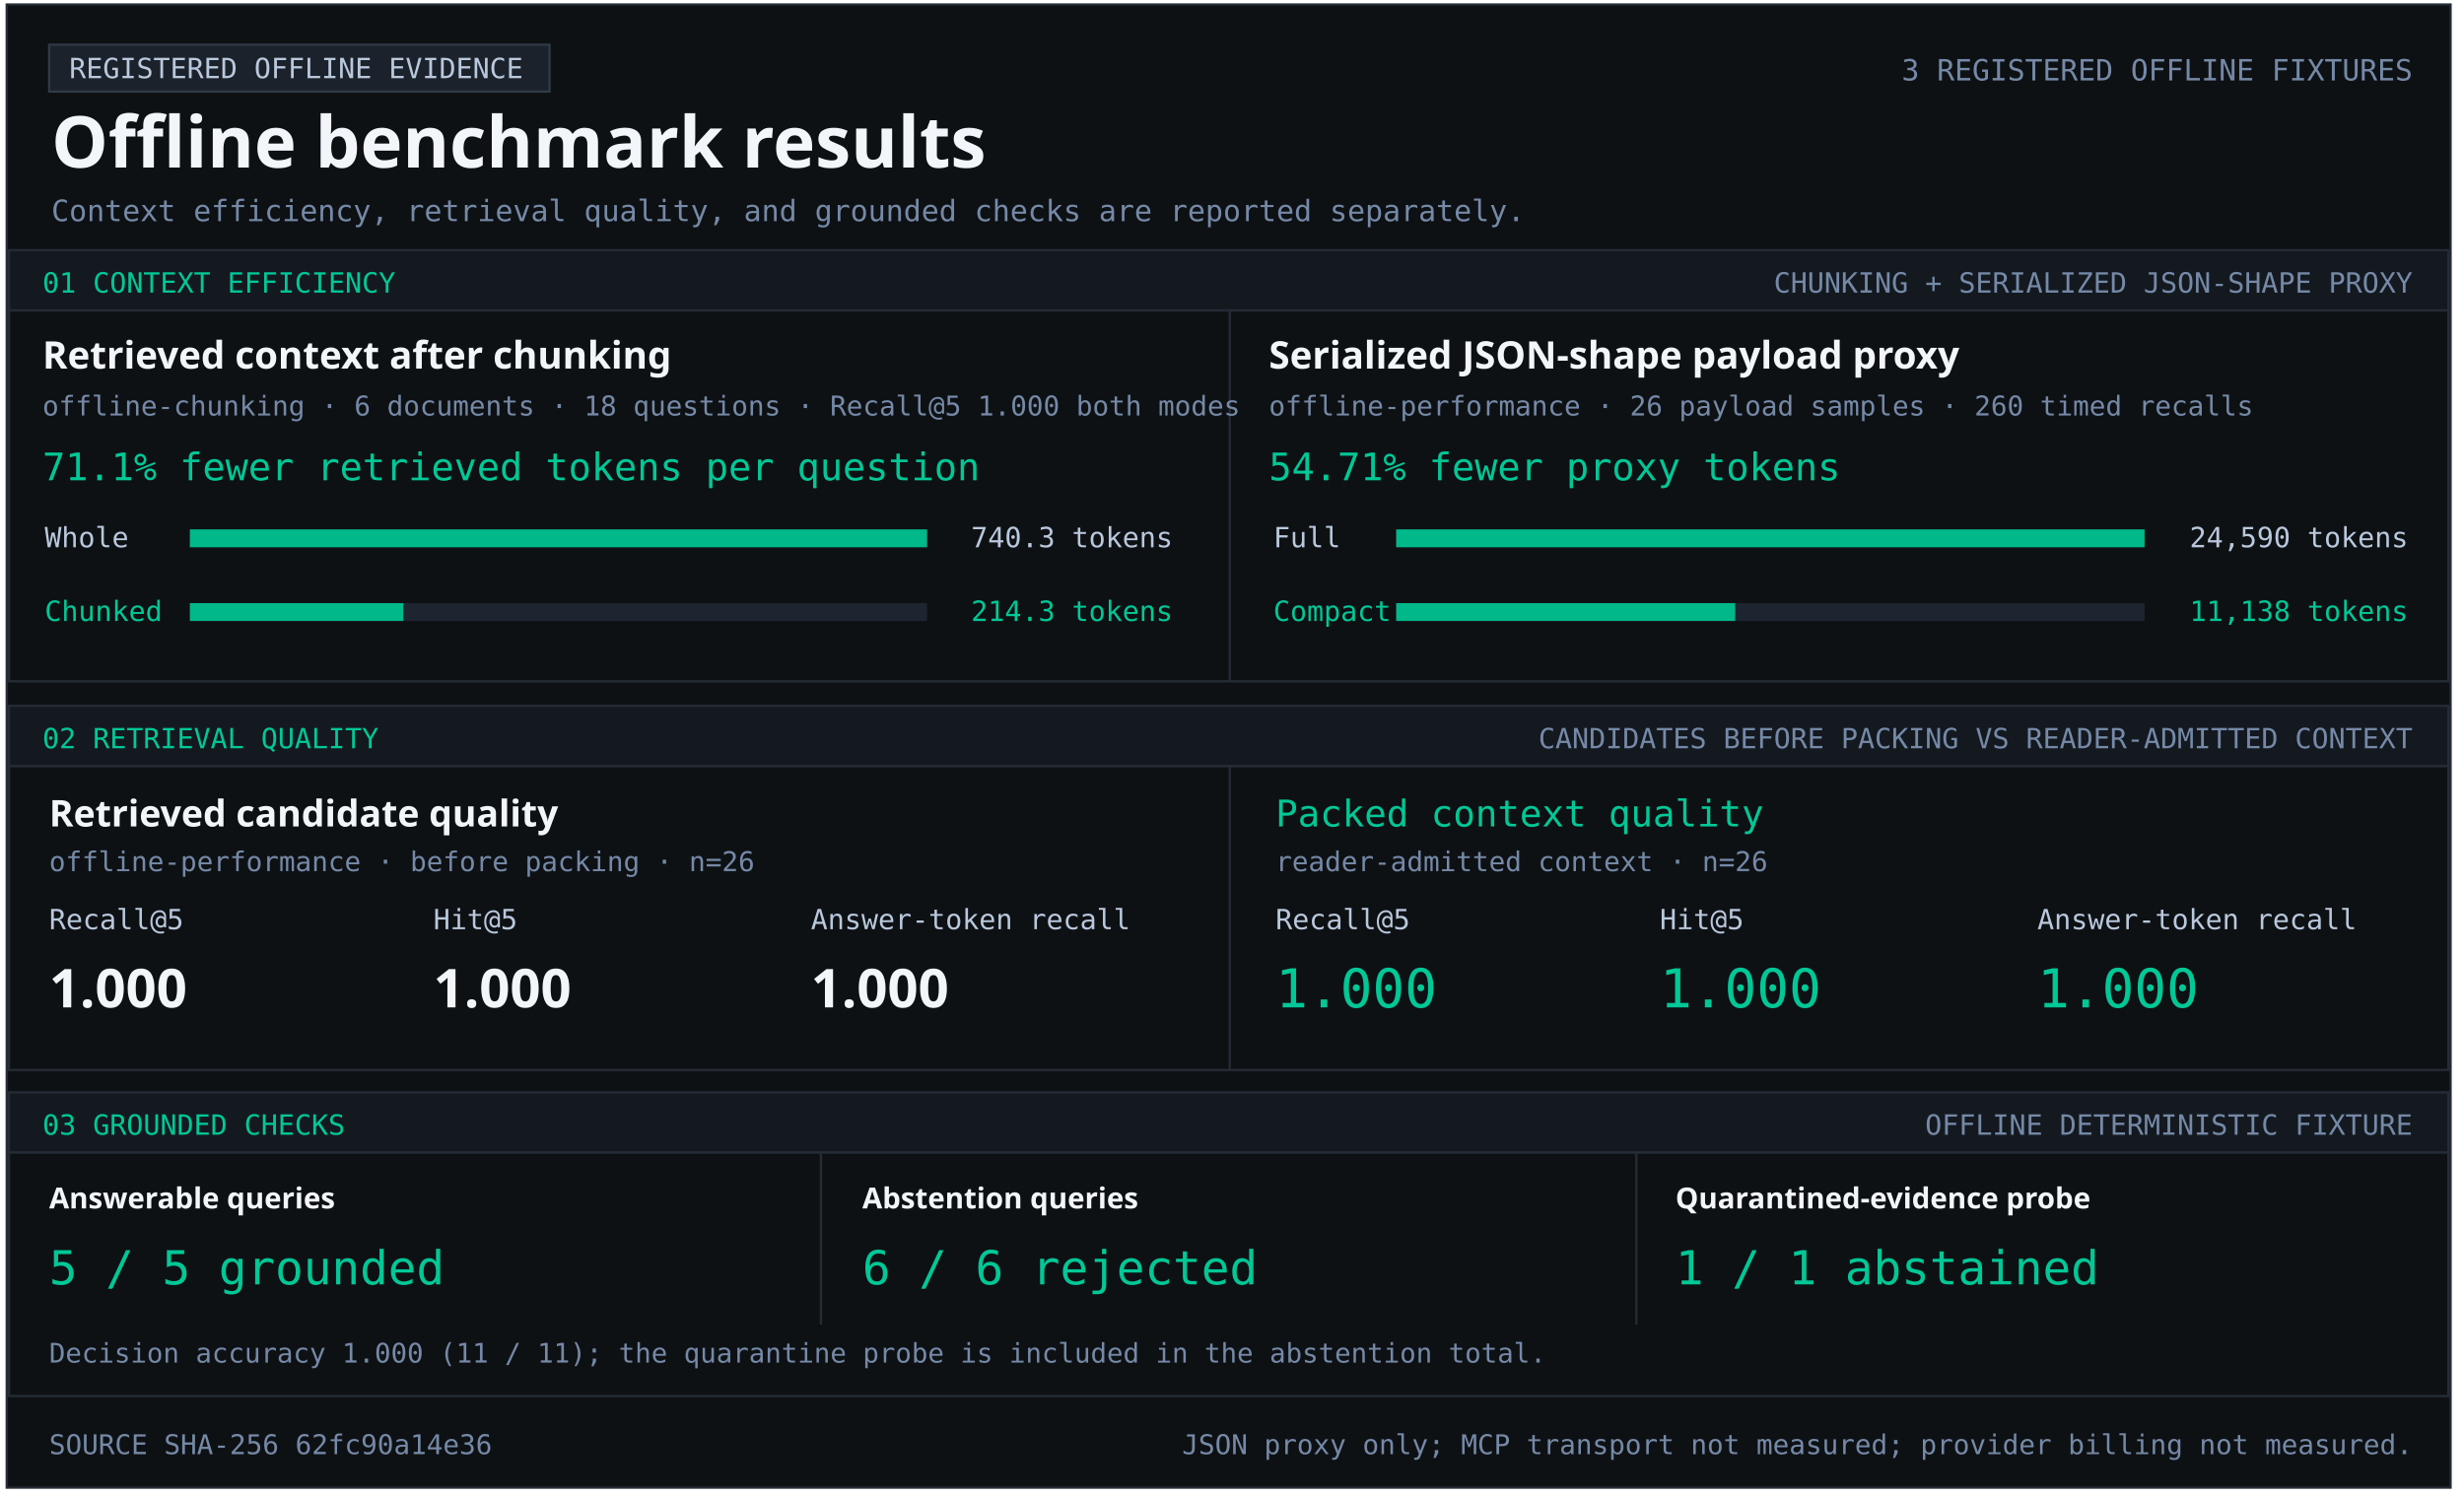
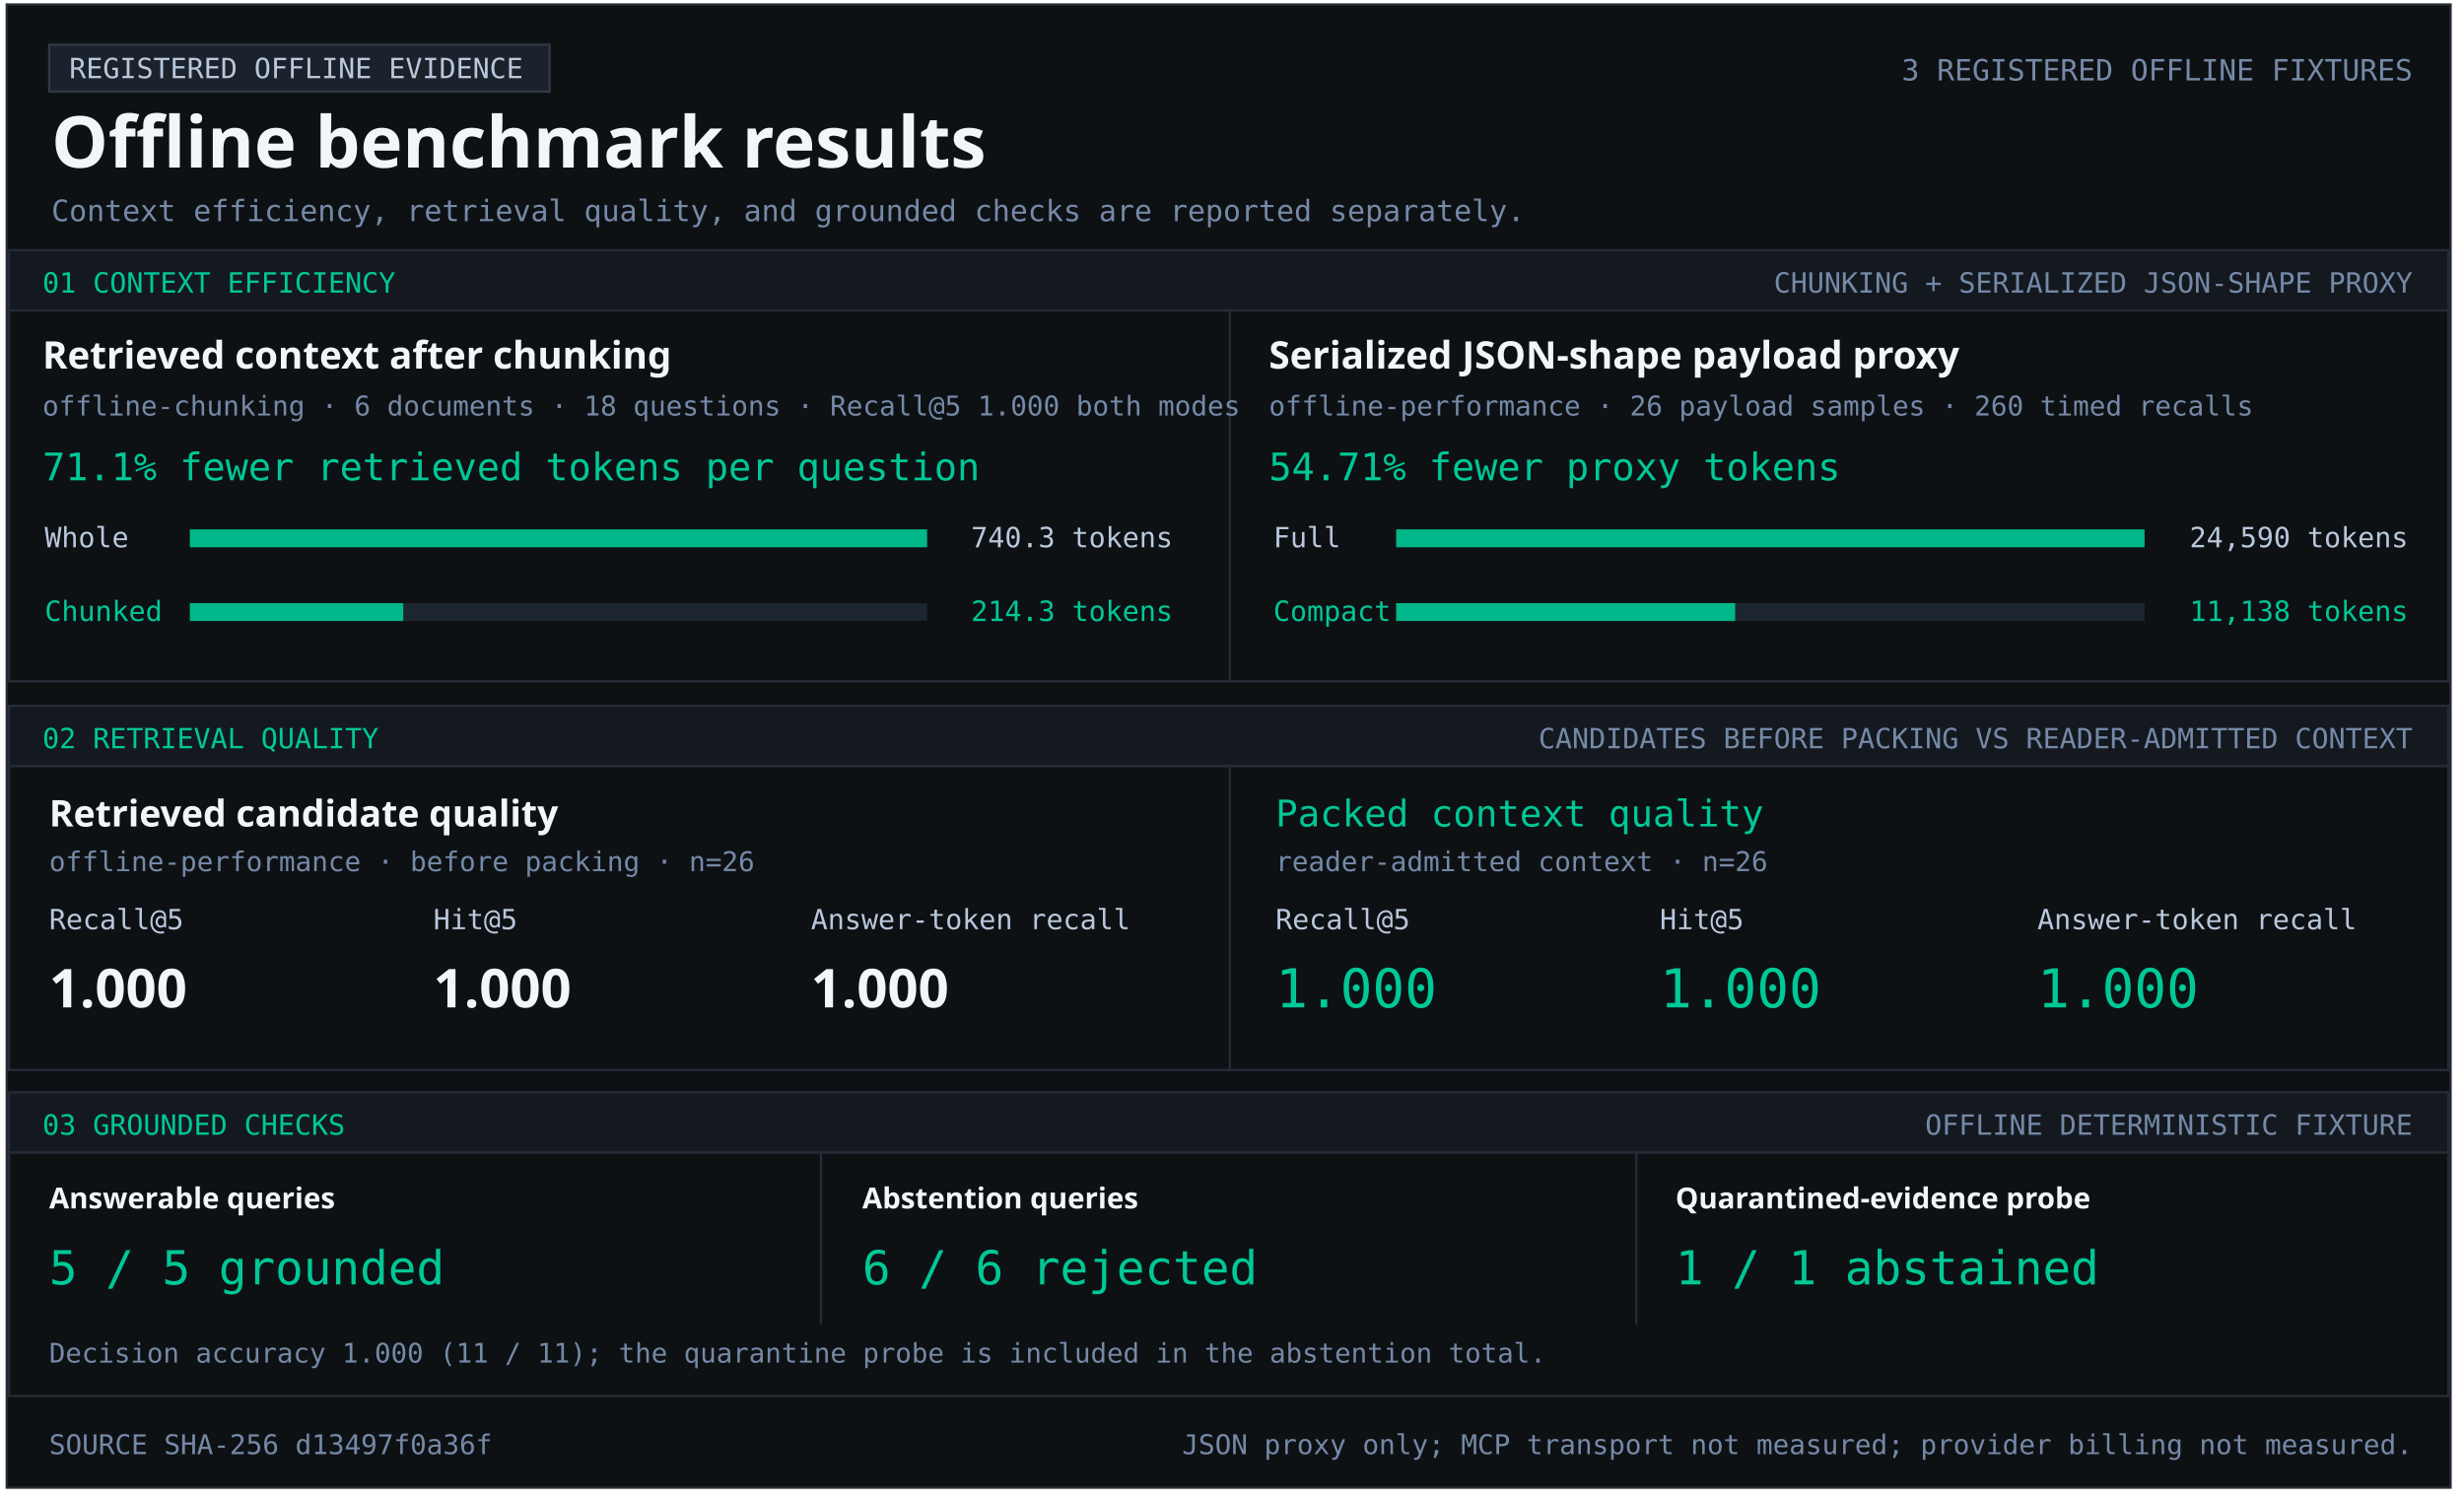
<svg xmlns="http://www.w3.org/2000/svg" width="1103" height="670" viewBox="0 0 1103 670" role="img" aria-labelledby="title desc">
  <style>text{font-family:Consolas,monospace;fill:#b9c8dc} .heading{font-family:Segoe UI,sans-serif;font-weight:700;fill:#f2f5f9} .green{fill:#00c896}.muted{fill:#7589a7}</style>
  <rect x="3" y="2" width="1094" height="664" fill="#0e1114" stroke="#252c36" />
  <rect x="22" y="20" width="224" height="21" fill="#1c222b" stroke="#303a47" />
  <text x="31" y="35" font-size="12.5" text-anchor="start">REGISTERED OFFLINE EVIDENCE</text>
  <text x="23" y="75" font-size="32" class="heading" text-anchor="start">Offline benchmark results</text>
  <text x="1080" y="36" font-size="13.1" class="muted" text-anchor="end">3 REGISTERED OFFLINE FIXTURES</text>
  <text x="23" y="99" font-size="13.2" class="muted" text-anchor="start">Context efficiency, retrieval quality, and grounded checks are reported separately.</text>
  <rect x="4" y="112" width="1092" height="27" fill="#141920" stroke="#252c36" />
  <text x="19" y="131" font-size="12.5" class="green" text-anchor="start">01  CONTEXT EFFICIENCY</text>
  <text x="1080" y="131" font-size="12.5" class="muted" text-anchor="end">CHUNKING + SERIALIZED JSON-SHAPE PROXY</text>
  <rect x="4" y="139" width="1092" height="166" fill="#0e1114" stroke="#252c36" />
  <rect x="550" y="139" width="1" height="166" fill="#252c36" />
  <text x="19" y="165" font-size="17" class="heading" text-anchor="start">Retrieved context after chunking</text>
  <text x="19" y="186" font-size="12.2" class="muted" text-anchor="start">offline-chunking · 6 documents · 18 questions · Recall@5 1.000 both modes</text>
  <text x="19" y="215" font-size="17" class="green" text-anchor="start">71.1% fewer retrieved tokens per question</text>
  <text x="20" y="245" font-size="12.5" text-anchor="start">Whole</text>
  <rect x="85" y="237" width="330" height="8" fill="#1d2530" />
  <rect x="85" y="237" width="330.00" height="8" fill="#00b889" />
  <text x="525" y="245" font-size="12.5" text-anchor="end">740.3 tokens</text>
  <text x="20" y="278" font-size="12.5" class="green" text-anchor="start">Chunked</text>
  <rect x="85" y="270" width="330" height="8" fill="#1d2530" />
  <rect x="85" y="270" width="95.53" height="8" fill="#00b889" />
  <text x="525" y="278" font-size="12.5" class="green" text-anchor="end">214.3 tokens</text>
  <text x="568" y="165" font-size="17" class="heading" text-anchor="start">Serialized JSON-shape payload proxy</text>
  <text x="568" y="186" font-size="12.2" class="muted" text-anchor="start">offline-performance · 26 payload samples · 260 timed recalls</text>
  <text x="568" y="215" font-size="17" class="green" text-anchor="start">54.71% fewer proxy tokens</text>
  <text x="570" y="245" font-size="12.5" text-anchor="start">Full</text>
  <rect x="625" y="237" width="335" height="8" fill="#1d2530" />
  <rect x="625" y="237" width="335.00" height="8" fill="#00b889" />
  <text x="1078" y="245" font-size="12.5" text-anchor="end">24,590 tokens</text>
  <text x="570" y="278" font-size="12.5" class="green" text-anchor="start">Compact</text>
  <rect x="625" y="270" width="335" height="8" fill="#1d2530" />
  <rect x="625" y="270" width="151.74" height="8" fill="#00b889" />
  <text x="1078" y="278" font-size="12.5" class="green" text-anchor="end">11,138 tokens</text>
  <rect x="4" y="316" width="1092" height="27" fill="#141920" stroke="#252c36" />
  <text x="19" y="335" font-size="12.5" class="green" text-anchor="start">02  RETRIEVAL QUALITY</text>
  <text x="1080" y="335" font-size="12.5" class="muted" text-anchor="end">CANDIDATES BEFORE PACKING VS READER-ADMITTED CONTEXT</text>
  <rect x="4" y="343" width="1092" height="136" fill="#0e1114" stroke="#252c36" />
  <rect x="550" y="343" width="1" height="136" fill="#252c36" />
  <text x="22" y="370" font-size="16.5" class="heading" text-anchor="start">Retrieved candidate quality</text>
  <text x="22" y="390" font-size="12.2" class="muted" text-anchor="start">offline-performance · before packing · n=26</text>
  <text x="22" y="416" font-size="12.5" text-anchor="start">Recall@5</text>
  <text x="194" y="416" font-size="12.5" text-anchor="start">Hit@5</text>
  <text x="363" y="416" font-size="12.5" text-anchor="start">Answer-token recall</text>
  <text x="22" y="451" font-size="24" class="heading" text-anchor="start">1.000</text>
  <text x="194" y="451" font-size="24" class="heading" text-anchor="start">1.000</text>
  <text x="363" y="451" font-size="24" class="heading" text-anchor="start">1.000</text>
  <text x="571" y="370" font-size="16.5" class="green" text-anchor="start">Packed context quality</text>
  <text x="571" y="390" font-size="12.2" class="muted" text-anchor="start">reader-admitted context · n=26</text>
  <text x="571" y="416" font-size="12.5" text-anchor="start">Recall@5</text>
  <text x="743" y="416" font-size="12.5" text-anchor="start">Hit@5</text>
  <text x="912" y="416" font-size="12.5" text-anchor="start">Answer-token recall</text>
  <text x="571" y="451" font-size="24" class="green" text-anchor="start">1.000</text>
  <text x="743" y="451" font-size="24" class="green" text-anchor="start">1.000</text>
  <text x="912" y="451" font-size="24" class="green" text-anchor="start">1.000</text>
  <rect x="4" y="489" width="1092" height="27" fill="#141920" stroke="#252c36" />
  <text x="19" y="508" font-size="12.5" class="green" text-anchor="start">03  GROUNDED CHECKS</text>
  <text x="1080" y="508" font-size="12.5" class="muted" text-anchor="end">OFFLINE DETERMINISTIC FIXTURE</text>
  <rect x="4" y="516" width="1092" height="109" fill="#0e1114" stroke="#252c36" />
  <rect x="367" y="516" width="1" height="77" fill="#252c36" />
  <rect x="732" y="516" width="1" height="77" fill="#252c36" />
  <text x="22" y="541" font-size="13" class="heading" text-anchor="start">Answerable queries</text>
  <text x="22" y="575" font-size="21" class="green" text-anchor="start">5 / 5 grounded</text>
  <text x="386" y="541" font-size="13" class="heading" text-anchor="start">Abstention queries</text>
  <text x="386" y="575" font-size="21" class="green" text-anchor="start">6 / 6 rejected</text>
  <text x="750" y="541" font-size="13" class="heading" text-anchor="start">Quarantined-evidence probe</text>
  <text x="750" y="575" font-size="21" class="green" text-anchor="start">1 / 1 abstained</text>
  <text x="22" y="610" font-size="12.1" class="muted" text-anchor="start">Decision accuracy 1.000 (11 / 11); the quarantine probe is included in the abstention total.</text>
-   <text x="22" y="651" font-size="12.2" class="muted" text-anchor="start">SOURCE SHA-256  62fc90a14e36</text>
+   <text x="22" y="651" font-size="12.2" class="muted" text-anchor="start">SOURCE SHA-256  d13497f0a36f</text>
  <text x="1080" y="651" font-size="12.2" class="muted" text-anchor="end">JSON proxy only; MCP transport not measured; provider billing not measured.</text>
</svg>
